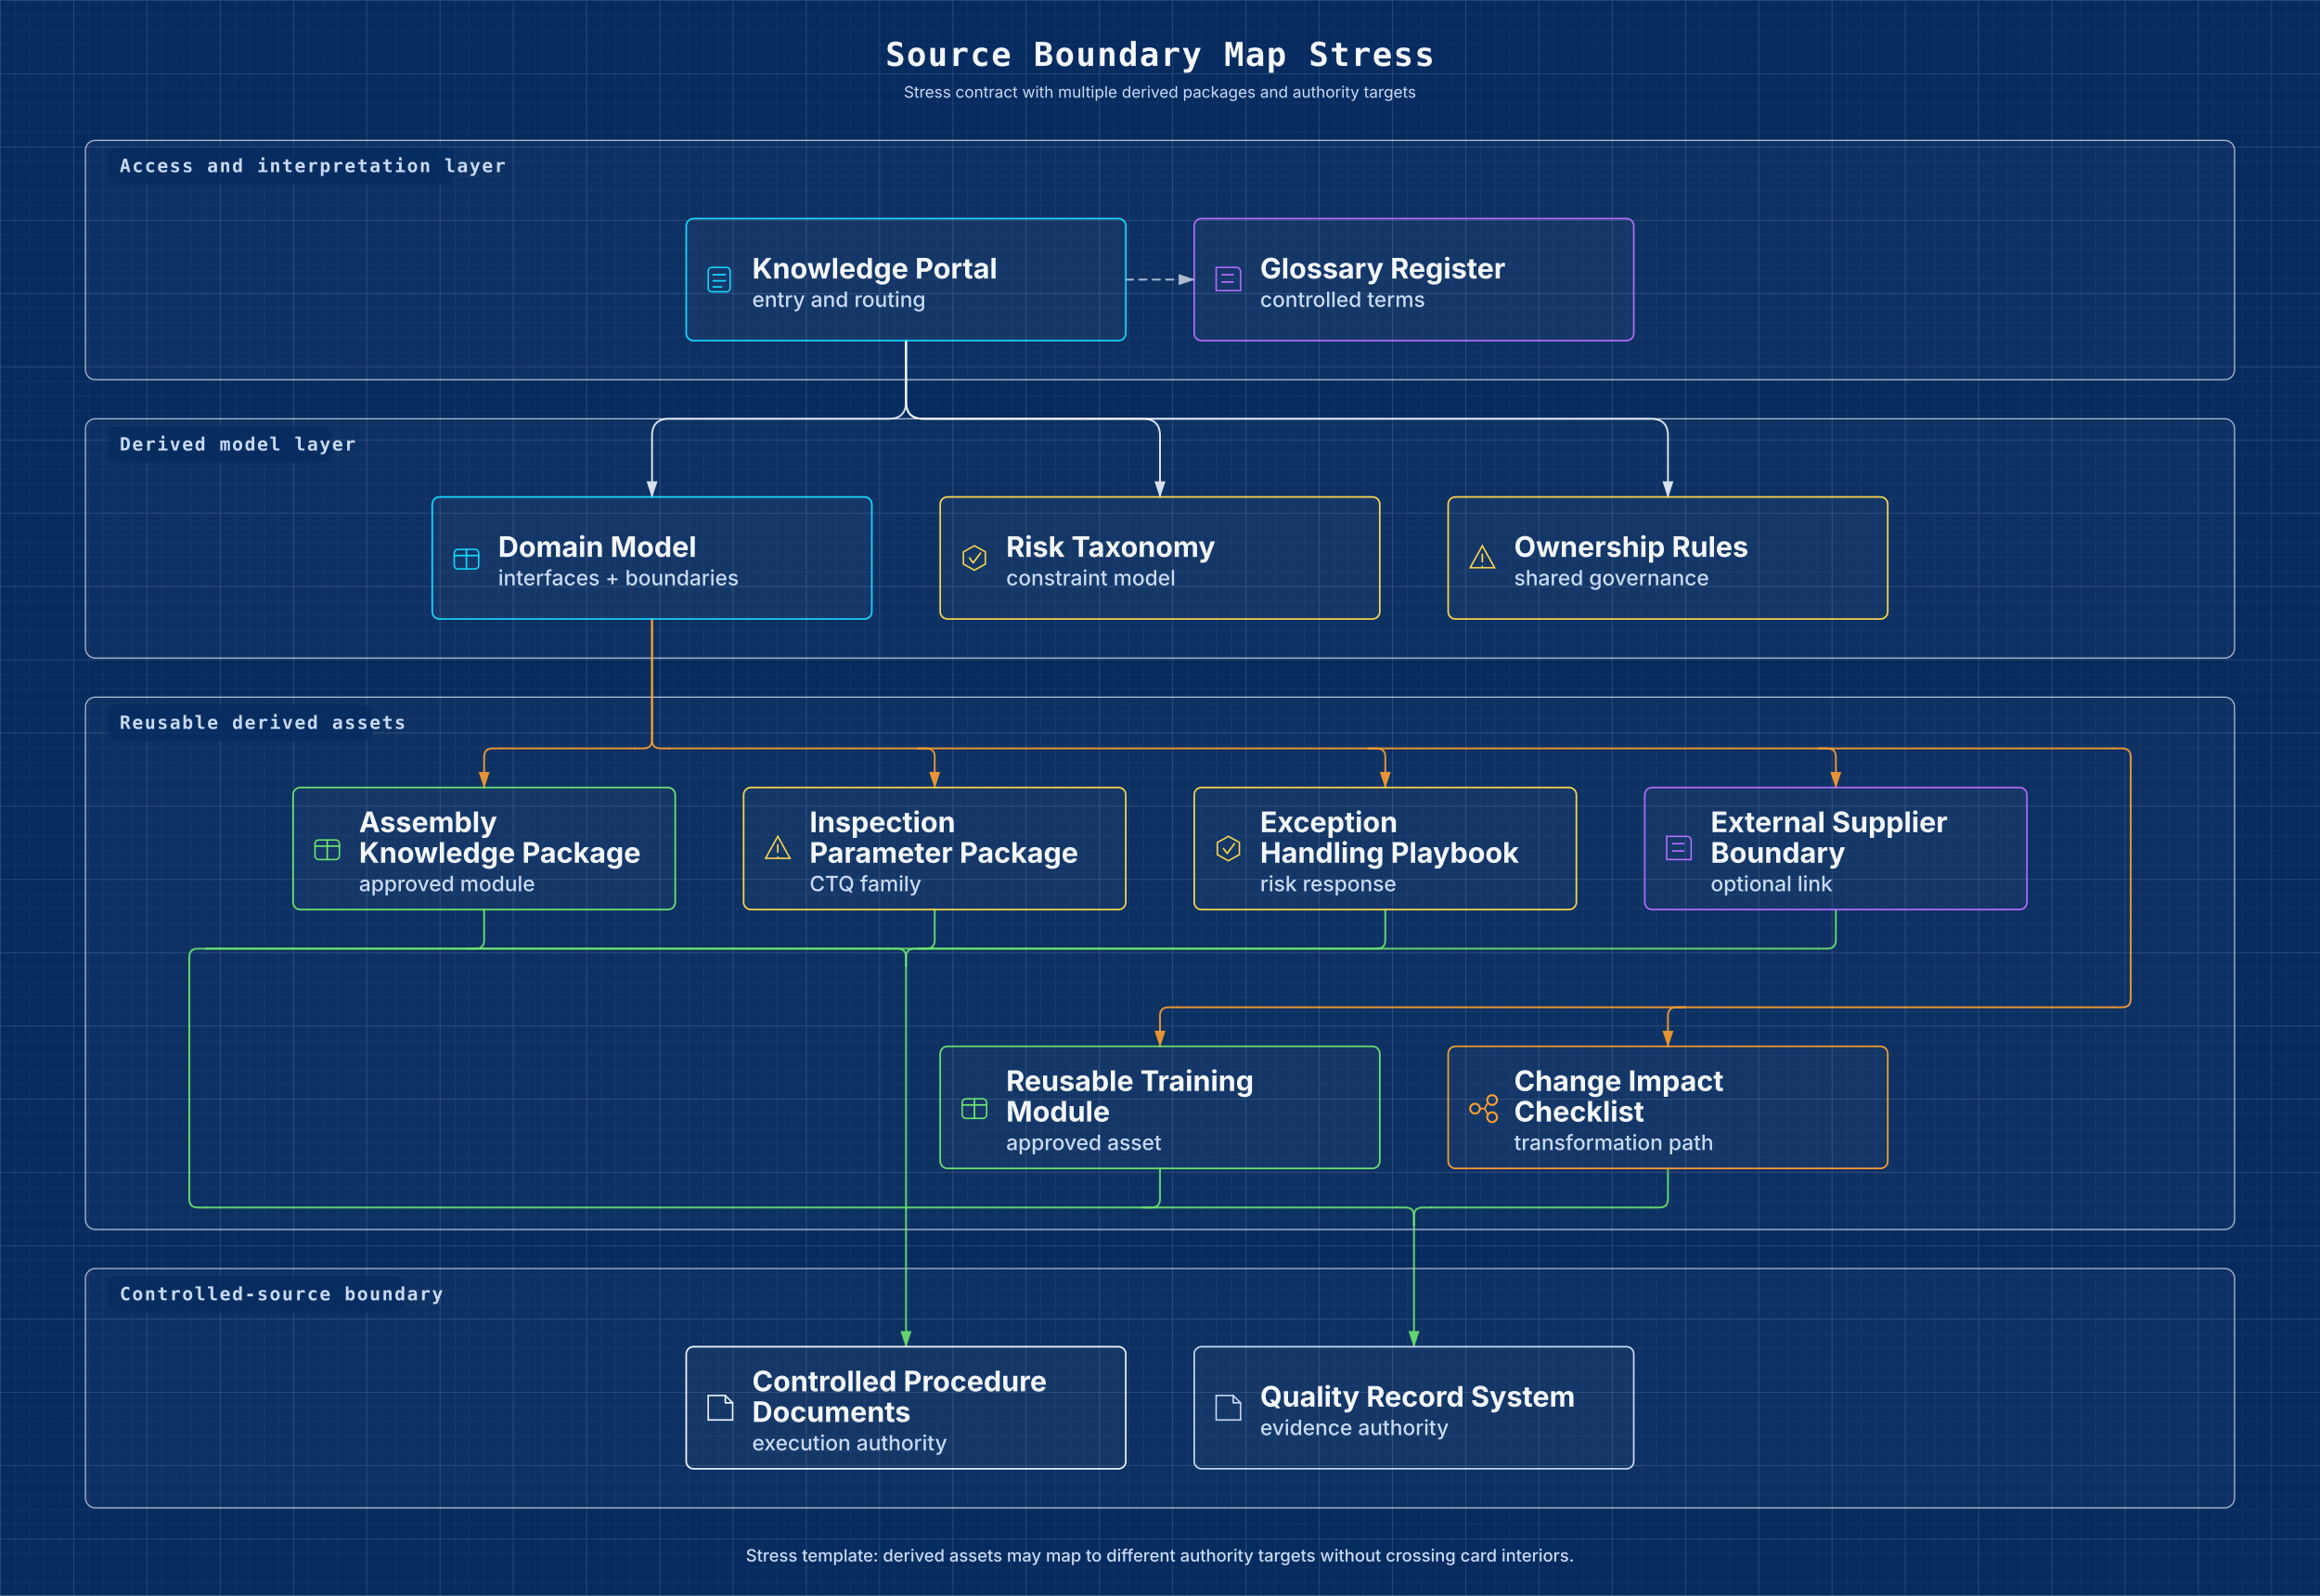
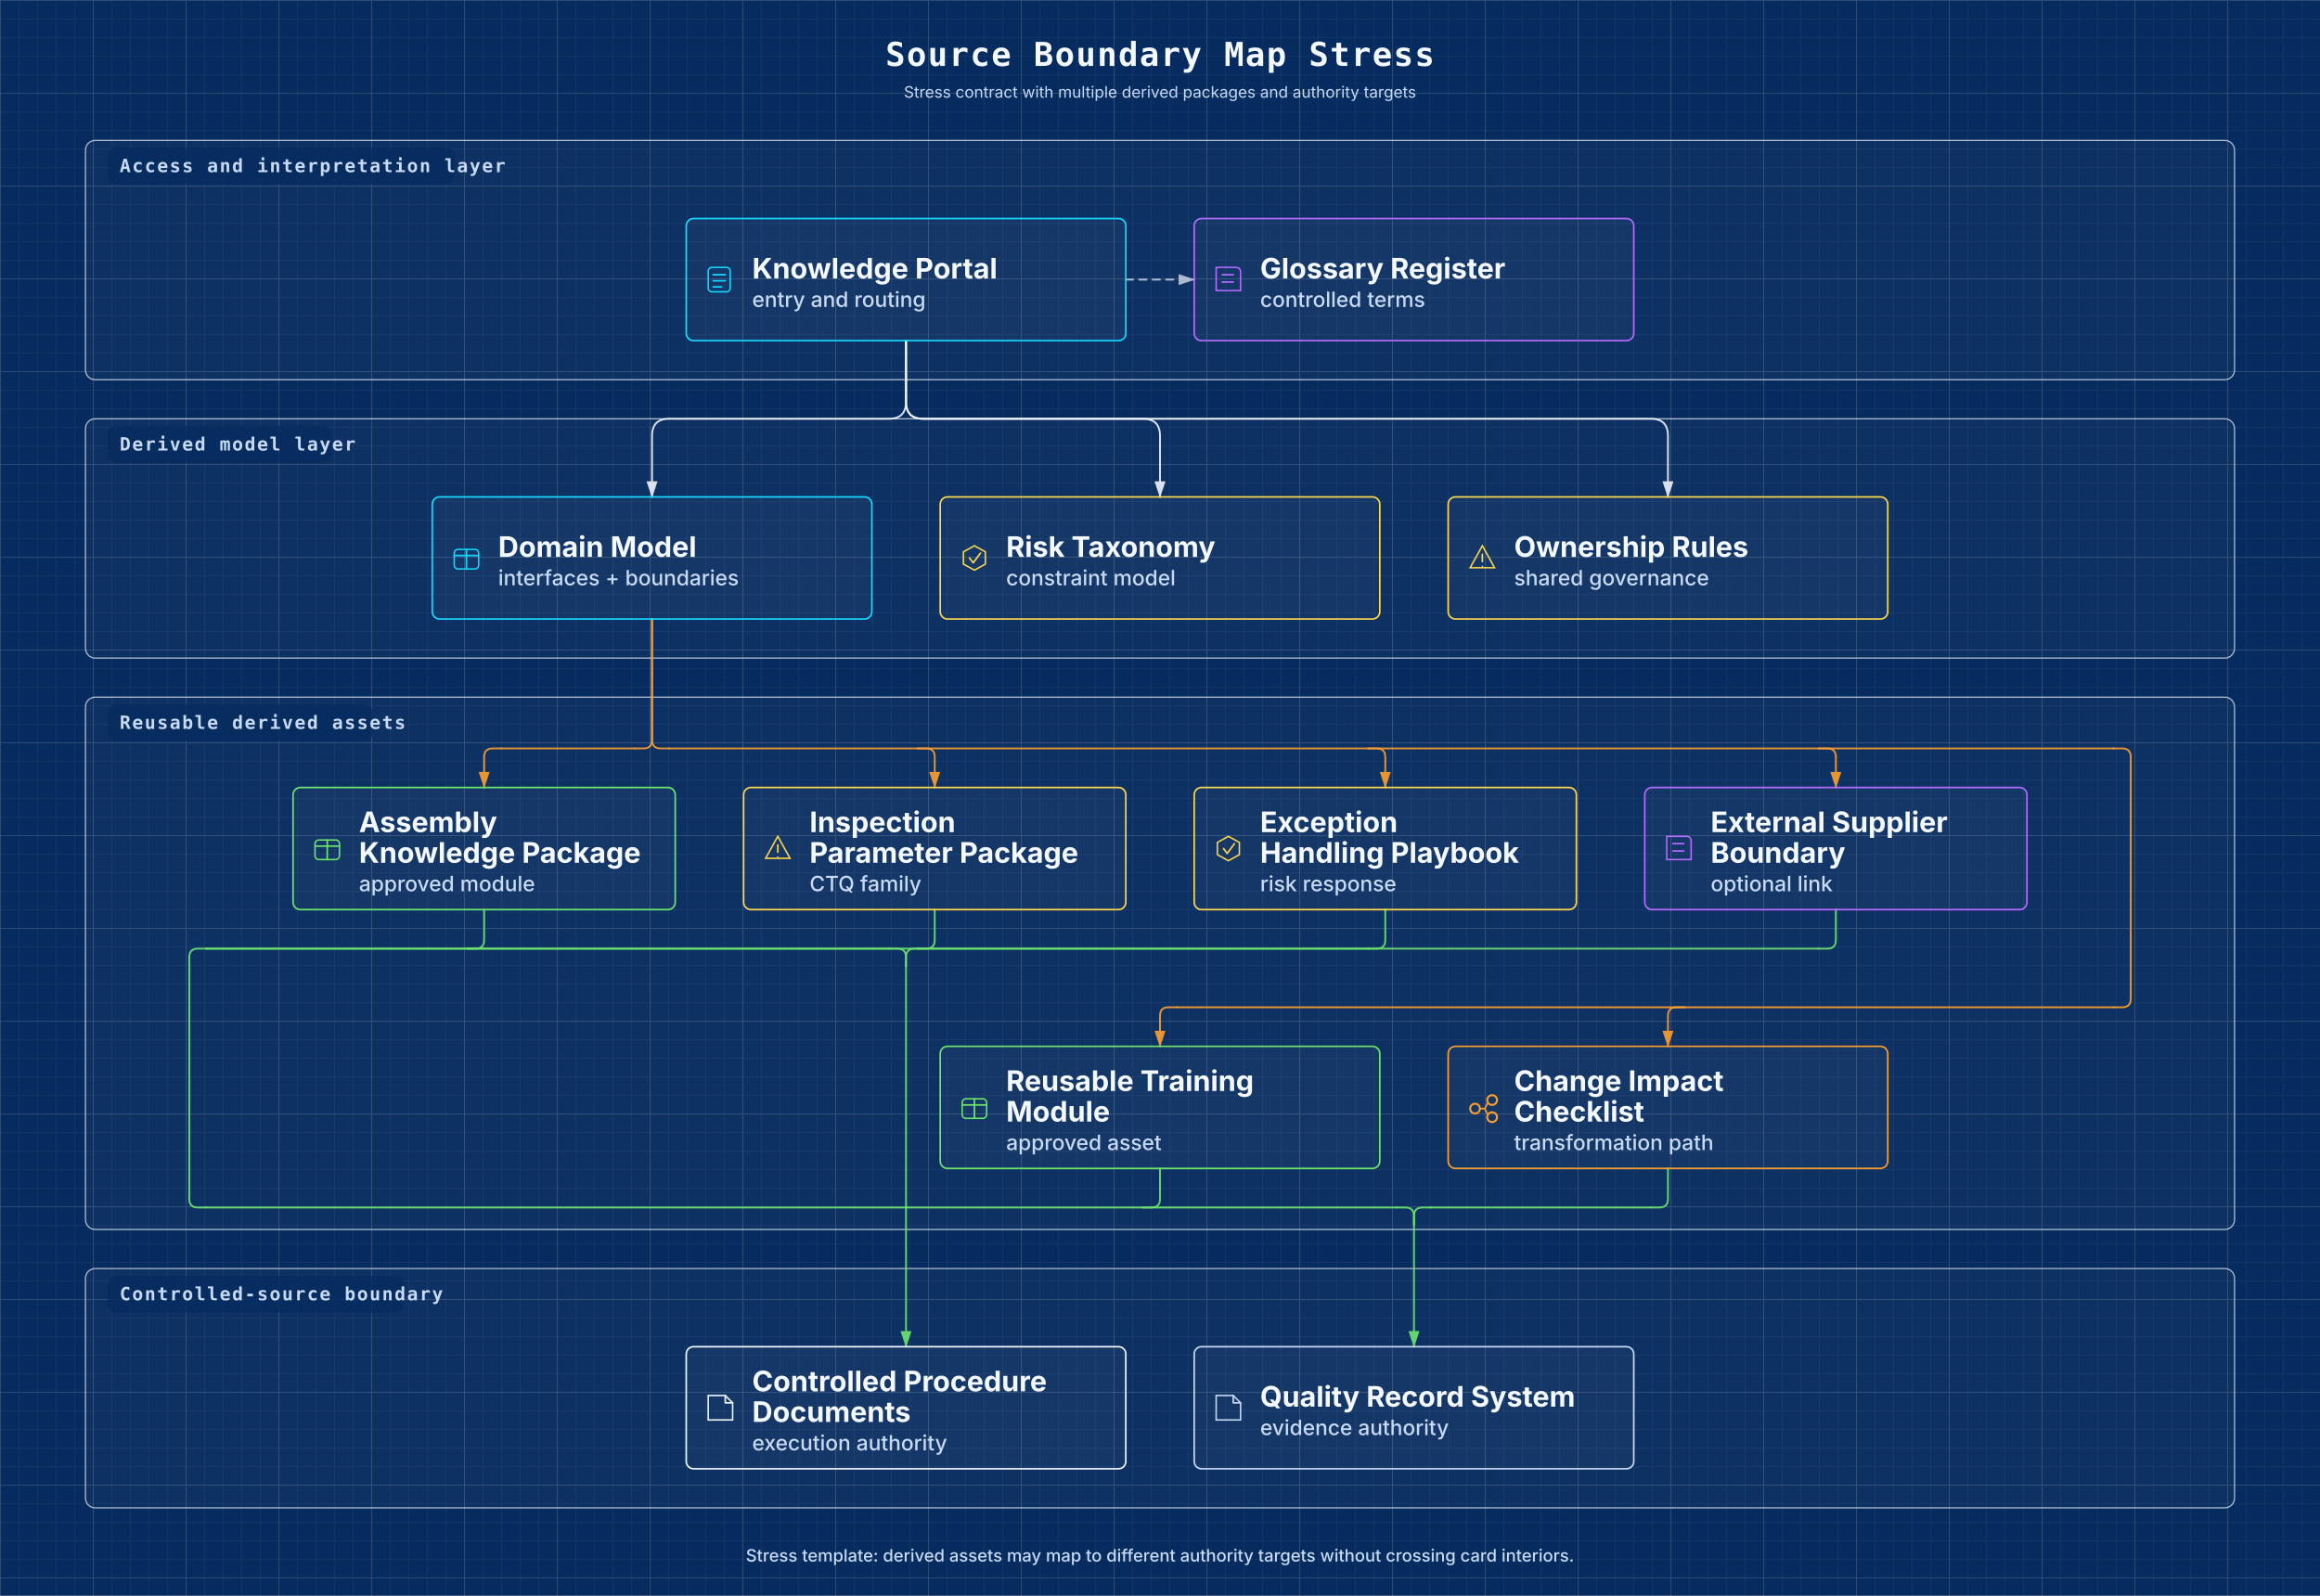
<svg xmlns="http://www.w3.org/2000/svg" width="1900" height="1307" viewBox="0 0 1900 1307" role="img" aria-label="Source Boundary Map Stress" data-style="accent-blueprint" data-diagram-type="source_boundary_map">
  <defs>
-     <pattern id="blueprint-grid-small" width="12" height="12" patternUnits="userSpaceOnUse">
-       <path d="M 12 0 H 0 V 12" fill="none" stroke="#FFFFFF" stroke-opacity="0.08" stroke-width="0.7" />
+     <pattern id="blueprint-grid-small" width="15.2" height="15.2" patternUnits="userSpaceOnUse">
+       <path d="M 15.2 0 H 0 V 15.2" fill="none" stroke="#FFFFFF" stroke-opacity="0.08" stroke-width="0.89" />
    </pattern>
-     <pattern id="blueprint-grid" width="60" height="60" patternUnits="userSpaceOnUse">
-       <rect width="60" height="60" fill="url(#blueprint-grid-small)" />
-       <path d="M 60 0 H 0 V 60" fill="none" stroke="#FFFFFF" stroke-opacity="0.14" stroke-width="1" />
+     <pattern id="blueprint-grid" width="76" height="76" patternUnits="userSpaceOnUse">
+       <rect width="76" height="76" fill="url(#blueprint-grid-small)" />
+       <path d="M 76 0 H 0 V 76" fill="none" stroke="#FFFFFF" stroke-opacity="0.14" stroke-width="1.27" />
    </pattern>
    <marker id="arrow" markerWidth="10" markerHeight="10" refX="8.5" refY="3" orient="auto" markerUnits="strokeWidth">
      <path d="M0,0 L0,6 L9,3 z" fill="context-stroke" />
    </marker>
    <marker id="arrow-fanout" markerWidth="10" markerHeight="10" refX="8.5" refY="3" orient="auto" markerUnits="strokeWidth">
      <path d="M0,0 L0,6 L9,3 z" fill="context-stroke" />
    </marker>
    <marker id="arrow-fanin" markerWidth="10" markerHeight="10" refX="8.5" refY="3" orient="auto" markerUnits="strokeWidth">
      <path d="M0,0 L0,6 L9,3 z" fill="context-stroke" />
    </marker>
    <style>
    [data-style="accent-blueprint"] .title{font:700 27px IBM Plex Mono,JetBrains Mono,Consolas,monospace;fill:#F4F8FF;letter-spacing:.04em;text-transform:uppercase}
    [data-style="accent-blueprint"] .subtitle{font:400 13px IBM Plex Sans,Inter,Roboto Condensed,DIN,Segoe UI,Aptos,Arial,sans-serif;fill:#C9DAF5}
    [data-style="accent-blueprint"] .group-label{font:700 15px IBM Plex Mono,JetBrains Mono,Consolas,monospace;fill:#C9DAF5;letter-spacing:.08em;text-transform:uppercase}
    [data-style="accent-blueprint"] .card-title{font:700 17px IBM Plex Sans,Inter,Roboto Condensed,DIN,Segoe UI,Aptos,Arial,sans-serif;fill:#F4F8FF}
    [data-style="accent-blueprint"] .card-sub{font:500 13px IBM Plex Sans,Inter,Roboto Condensed,DIN,Segoe UI,Aptos,Arial,sans-serif;fill:#C9DAF5}
    [data-style="accent-blueprint"] .edge{fill:none;stroke:#F4F8FF;stroke-width:1.5;stroke-linecap:round;stroke-linejoin:round;opacity:0.88}
    [data-style="accent-blueprint"] .fanout{stroke:#FF9F2E;opacity:0.9}
    [data-style="accent-blueprint"] .fanin{stroke:#6EE66E;opacity:0.9}
    [data-style="accent-blueprint"] .route-shared{marker-end:none}
    [data-style="accent-blueprint"] .edge-dashed{stroke-dasharray:6 5;opacity:0.68}
    [data-style="accent-blueprint"] .note{font:500 14px IBM Plex Sans,Inter,Roboto Condensed,DIN,Segoe UI,Aptos,Arial,sans-serif;fill:#C9DAF5}
    [data-style="accent-blueprint"] .mono{font-family:IBM Plex Mono,JetBrains Mono,Consolas,monospace}
    [data-style="accent-blueprint"] .table-header{font:700 15.5px IBM Plex Mono,JetBrains Mono,Consolas,monospace;fill:#F4F8FF;letter-spacing:.08em;text-transform:uppercase}
    [data-style="accent-blueprint"] .table-cell{font:500 17px IBM Plex Sans,Inter,Roboto Condensed,DIN,Segoe UI,Aptos,Arial,sans-serif;fill:#F4F8FF}
    [data-style="accent-blueprint"] .table-cell-secondary{font:500 17px IBM Plex Sans,Inter,Roboto Condensed,DIN,Segoe UI,Aptos,Arial,sans-serif;fill:#C9DAF5}
    [data-style="accent-blueprint"] .info-panel-title{font:700 15px IBM Plex Mono,JetBrains Mono,Consolas,monospace;fill:#F4F8FF;letter-spacing:.08em;text-transform:uppercase}
    [data-style="accent-blueprint"] .info-panel-item{font:500 14px IBM Plex Sans,Inter,Roboto Condensed,DIN,Segoe UI,Aptos,Arial,sans-serif;fill:#C9DAF5}
    [data-style="accent-blueprint"] .tree-level-label{font:700 15px IBM Plex Mono,JetBrains Mono,Consolas,monospace;fill:#C9DAF5;letter-spacing:.08em;text-transform:uppercase}
    [data-style="accent-blueprint"] .hub-label{font:700 15px IBM Plex Mono,JetBrains Mono,Consolas,monospace;fill:#C9DAF5;letter-spacing:.08em;text-transform:uppercase}
    [data-style="accent-blueprint"] .icon-line{fill:none;stroke-width:1.3;stroke-linecap:round;stroke-linejoin:round}
  </style>
  </defs>
  <rect x="0" y="0" width="1900" height="1307" rx="0" fill="#062B5F" />
  <rect x="0" y="0" width="1900" height="1307" rx="0" fill="url(#blueprint-grid)" opacity="1" />
  <text x="950.0" y="54" text-anchor="middle" class="title">Source Boundary Map Stress</text>
  <text x="950.0" y="80.0" text-anchor="middle" class="subtitle">Stress contract with multiple derived packages and authority targets</text>
  <rect x="70" y="115" width="1760" height="196" class="group-panel" rx="8" fill="#FFFFFF" fill-opacity="0.03" stroke="#F4F8FF" stroke-opacity="0.7" stroke-width="1" />
  <rect x="70" y="343" width="1760" height="196" class="group-panel" rx="8" fill="#FFFFFF" fill-opacity="0.03" stroke="#F4F8FF" stroke-opacity="0.7" stroke-width="1" />
  <rect x="70" y="571" width="1760" height="436" class="group-panel" rx="8" fill="#FFFFFF" fill-opacity="0.03" stroke="#F4F8FF" stroke-opacity="0.7" stroke-width="1" />
  <rect x="70" y="1039" width="1760" height="196" class="group-panel" rx="8" fill="#FFFFFF" fill-opacity="0.03" stroke="#F4F8FF" stroke-opacity="0.7" stroke-width="1" />
  <path d="M 534.0 507.0 L 534.0 606.0 Q 534.0 613.0 527.0 613.0 L 520.0 613.0" class="edge fanout route-shared branch" />
  <path d="M 534.0 507.0 L 534.0 606.0 Q 534.0 613.0 541.0 613.0 L 548.0 613.0" class="edge fanout route-shared branch" />
  <path d="M 1731.0 613.0 L 1738.0 613.0 Q 1745.0 613.0 1745.0 620.0 L 1745.0 818.0 Q 1745.0 825.0 1738.0 825.0 L 1731.0 825.0" class="edge fanout route-shared trunk" />
  <path d="M 410.5 613.0 L 520.0 613.0" class="edge fanout route-shared bus" />
  <path d="M 548.0 613.0 L 1731.0 613.0" class="edge fanout route-shared bus" />
  <path d="M 410.5 613.0 L 403.5 613.0 Q 396.5 613.0 396.5 620.0 L 396.5 645.0" class="edge fanout terminal" marker-end="url(#arrow-fanout)" />
  <path d="M 751.5 613.0 L 758.5 613.0 Q 765.5 613.0 765.5 620.0 L 765.5 645.0" class="edge fanout terminal" marker-end="url(#arrow-fanout)" />
  <path d="M 1120.5 613.0 L 1127.5 613.0 Q 1134.5 613.0 1134.5 620.0 L 1134.5 645.0" class="edge fanout terminal" marker-end="url(#arrow-fanout)" />
  <path d="M 1489.5 613.0 L 1496.5 613.0 Q 1503.5 613.0 1503.5 620.0 L 1503.5 645.0" class="edge fanout terminal" marker-end="url(#arrow-fanout)" />
  <path d="M 964.0 825.0 L 1731.0 825.0" class="edge fanout route-shared bus" />
  <path d="M 964.0 825.0 L 957.0 825.0 Q 950.0 825.0 950.0 832.0 L 950.0 857.0" class="edge fanout terminal" marker-end="url(#arrow-fanout)" />
  <path d="M 1380.0 825.0 L 1373.0 825.0 Q 1366.0 825.0 1366.0 832.0 L 1366.0 857.0" class="edge fanout terminal" marker-end="url(#arrow-fanout)" />
  <path d="M 396.5 745.0 L 396.5 770.0 Q 396.5 777.0 389.5 777.0 L 382.5 777.0" class="edge fanin route-shared branch" />
  <path d="M 765.5 745.0 L 765.5 770.0 Q 765.5 777.0 758.5 777.0 L 751.5 777.0" class="edge fanin route-shared branch" />
  <path d="M 1503.5 745.0 L 1503.5 770.0 Q 1503.5 777.0 1496.5 777.0 L 1489.5 777.0" class="edge fanin route-shared branch" />
  <path d="M 169.0 777.0 L 728.0 777.0" class="edge fanin route-shared bus" />
  <path d="M 756.0 777.0 L 1489.5 777.0" class="edge fanin route-shared bus" />
  <path d="M 728.0 777.0 L 735.0 777.0 Q 742.0 777.0 742.0 784.0 L 742.0 791.0" class="edge fanin route-shared merge" />
  <path d="M 756.0 777.0 L 749.0 777.0 Q 742.0 777.0 742.0 784.0 L 742.0 791.0" class="edge fanin route-shared merge" />
  <path d="M 742.0 791.0 L 742.0 1103.0" class="edge fanin terminal" marker-end="url(#arrow-fanin)" />
  <path d="M 169.0 777.0 L 162.0 777.0 Q 155.0 777.0 155.0 784.0 L 155.0 982.0 Q 155.0 989.0 162.0 989.0 L 169.0 989.0" class="edge fanin route-shared trunk" />
  <path d="M 1134.5 745.0 L 1134.5 770.0 Q 1134.5 777.0 1127.5 777.0 L 1120.5 777.0" class="edge fanin route-shared branch" />
  <path d="M 169.0 777.0 L 1120.5 777.0" class="edge fanin route-shared bus" />
  <path d="M 950.0 957.0 L 950.0 982.0 Q 950.0 989.0 943.0 989.0 L 936.0 989.0" class="edge fanin route-shared branch" />
  <path d="M 1366.0 957.0 L 1366.0 982.0 Q 1366.0 989.0 1359.0 989.0 L 1352.0 989.0" class="edge fanin route-shared branch" />
  <path d="M 169.0 989.0 L 1144.0 989.0" class="edge fanin route-shared bus" />
  <path d="M 1172.0 989.0 L 1352.0 989.0" class="edge fanin route-shared bus" />
  <path d="M 1144.0 989.0 L 1151.0 989.0 Q 1158.0 989.0 1158.0 996.0 L 1158.0 1003.0" class="edge fanin route-shared merge" />
  <path d="M 1172.0 989.0 L 1165.0 989.0 Q 1158.0 989.0 1158.0 996.0 L 1158.0 1003.0" class="edge fanin route-shared merge" />
  <path d="M 1158.0 1003.0 L 1158.0 1103.0" class="edge fanin terminal" marker-end="url(#arrow-fanin)" />
  <path d="M 922.0 229.0 L 978.0 229.0" class="edge edge-dashed" marker-end="url(#arrow)" />
  <path d="M 742.0 279 L 742.0 329.0 Q 742.0 343.0 728.0 343.0 L 548.0 343.0 Q 534.0 343.0 534.0 357.0 L 534.0 407" class="edge" marker-end="url(#arrow)" />
  <path d="M 742.0 279 L 742.0 329.0 Q 742.0 343.0 756.0 343.0 L 936.0 343.0 Q 950.0 343.0 950.0 357.0 L 950.0 407" class="edge" marker-end="url(#arrow)" />
  <path d="M 742.0 279 L 742.0 329.0 Q 742.0 343.0 756.0 343.0 L 1352.0 343.0 Q 1366.0 343.0 1366.0 357.0 L 1366.0 407" class="edge" marker-end="url(#arrow)" />
  <g class="group-label-wrap">
    <rect x="88" y="121" width="284.4" height="30" rx="7" fill="#062B5F" fill-opacity="0.78" />
    <text x="98" y="141" class="group-label">Access and interpretation layer</text>
  </g>
  <g class="group-label-wrap">
    <rect x="88" y="349" width="183.6" height="30" rx="7" fill="#062B5F" fill-opacity="0.78" />
    <text x="98" y="369" class="group-label">Derived model layer</text>
  </g>
  <g class="group-label-wrap">
    <rect x="88" y="577" width="217.2" height="30" rx="7" fill="#062B5F" fill-opacity="0.78" />
    <text x="98" y="597" class="group-label">Reusable derived assets</text>
  </g>
  <g class="group-label-wrap">
    <rect x="88" y="1045" width="242.4" height="30" rx="7" fill="#062B5F" fill-opacity="0.78" />
    <text x="98" y="1065" class="group-label">Controlled-source boundary</text>
  </g>
  <g id="node-portal" class="card node-card">
    <rect x="562.0" y="179" width="360" height="100" rx="6" fill="#FFFFFF" fill-opacity="0.03" stroke="#16D9FF" stroke-width="1.3" />
    <rect x="580.0" y="219.0" width="18" height="20" rx="3" fill="none" stroke="#16D9FF" stroke-width="1.2" />
    <path d="M584.0,225.0 H594.0 M584.0,230.0 H594.0 M584.0,235.0 H591.0" class="icon-line" stroke="#16D9FF" />
    <text x="616.0" y="228.087" text-anchor="start" class="card-title" style="font-size:23.2px">Knowledge Portal</text>
    <text x="616.0" y="251.405" text-anchor="start" class="card-sub" style="font-size:17.3px">entry and routing</text>
  </g>
  <g id="node-glossary" class="card node-card">
    <rect x="978.0" y="179" width="360" height="100" rx="6" fill="#FFFFFF" fill-opacity="0.03" stroke="#B56CFF" stroke-width="1.3" />
    <path d="M996.0,219.0 H1012.0 Q1016.0,219.0 1016.0,223.0 V238.0 H996.0 Z" fill="none" stroke="#B56CFF" stroke-width="1.2" />
    <path d="M1001.0,225.0 H1010.0 M1001.0,231.0 H1010.0" class="icon-line" stroke="#B56CFF" />
    <text x="1032.0" y="228.087" text-anchor="start" class="card-title" style="font-size:23.2px">Glossary Register</text>
    <text x="1032.0" y="251.405" text-anchor="start" class="card-sub" style="font-size:17.3px">controlled terms</text>
  </g>
  <g id="node-domain_model" class="card node-card">
    <rect x="354.0" y="407" width="360" height="100" rx="6" fill="#FFFFFF" fill-opacity="0.03" stroke="#16D9FF" stroke-width="1.3" />
    <rect x="372.0" y="450.0" width="20" height="16" rx="3" fill="none" stroke="#16D9FF" stroke-width="1.2" />
    <path d="M372.0,455.0 H392.0 M382.0,450.0 V466.0" class="icon-line" stroke="#16D9FF" />
    <text x="408.0" y="456.087" text-anchor="start" class="card-title" style="font-size:23.2px">Domain Model</text>
    <text x="408.0" y="479.405" text-anchor="start" class="card-sub" style="font-size:17.3px">interfaces + boundaries</text>
  </g>
  <g id="node-risk_taxonomy" class="card node-card">
    <rect x="770.0" y="407" width="360" height="100" rx="6" fill="#FFFFFF" fill-opacity="0.03" stroke="#FFD84D" stroke-width="1.3" />
    <path d="M798.0,447.0 L807.0,452.0 V462.0 L798.0,467.0 L789.0,462.0 V452.0 Z" fill="none" stroke="#FFD84D" stroke-width="1.2" />
    <path d="M794.0,457.0 L797.0,461.0 L803.0,453.0" class="icon-line" stroke="#FFD84D" />
    <text x="824.0" y="456.087" text-anchor="start" class="card-title" style="font-size:23.2px">Risk Taxonomy</text>
    <text x="824.0" y="479.405" text-anchor="start" class="card-sub" style="font-size:17.3px">constraint model</text>
  </g>
  <g id="node-ownership_rules" class="card node-card">
    <rect x="1186.0" y="407" width="360" height="100" rx="6" fill="#FFFFFF" fill-opacity="0.03" stroke="#FFD84D" stroke-width="1.3" />
    <path d="M1214.0,447.0 L1224.0,465.0 H1204.0 Z" fill="none" stroke="#FFD84D" stroke-width="1.2" />
    <path d="M1214.0,454.0 V460.0 M1214.0,464.0 V464.0" class="icon-line" stroke="#FFD84D" />
    <text x="1240.0" y="456.087" text-anchor="start" class="card-title" style="font-size:23.2px">Ownership Rules</text>
    <text x="1240.0" y="479.405" text-anchor="start" class="card-sub" style="font-size:17.3px">shared governance</text>
  </g>
  <g id="node-asset_a" class="card node-card">
    <rect x="240.0" y="645" width="313.0" height="100" rx="6" fill="#FFFFFF" fill-opacity="0.03" stroke="#6EE66E" stroke-width="1.3" />
    <rect x="258.0" y="688.0" width="20" height="16" rx="3" fill="none" stroke="#6EE66E" stroke-width="1.2" />
    <path d="M258.0,693.0 H278.0 M268.0,688.0 V704.0" class="icon-line" stroke="#6EE66E" />
    <text x="294.0" y="681.549" text-anchor="start" class="card-title" style="font-size:23.2px">Assembly</text>
    <text x="294.0" y="706.626" text-anchor="start" class="card-title" style="font-size:23.2px">Knowledge Package</text>
    <text x="294.0" y="729.943" text-anchor="start" class="card-sub" style="font-size:17.3px">approved module</text>
  </g>
  <g id="node-asset_b" class="card node-card">
    <rect x="609.0" y="645" width="313.0" height="100" rx="6" fill="#FFFFFF" fill-opacity="0.03" stroke="#FFD84D" stroke-width="1.3" />
    <path d="M637.0,685.0 L647.0,703.0 H627.0 Z" fill="none" stroke="#FFD84D" stroke-width="1.2" />
    <path d="M637.0,692.0 V698.0 M637.0,702.0 V702.0" class="icon-line" stroke="#FFD84D" />
    <text x="663.0" y="681.549" text-anchor="start" class="card-title" style="font-size:23.2px">Inspection</text>
    <text x="663.0" y="706.626" text-anchor="start" class="card-title" style="font-size:23.2px">Parameter Package</text>
    <text x="663.0" y="729.943" text-anchor="start" class="card-sub" style="font-size:17.3px">CTQ family</text>
  </g>
  <g id="node-asset_c" class="card node-card">
    <rect x="978.0" y="645" width="313.0" height="100" rx="6" fill="#FFFFFF" fill-opacity="0.03" stroke="#FFD84D" stroke-width="1.3" />
    <path d="M1006.0,685.0 L1015.0,690.0 V700.0 L1006.0,705.0 L997.0,700.0 V690.0 Z" fill="none" stroke="#FFD84D" stroke-width="1.2" />
    <path d="M1002.0,695.0 L1005.0,699.0 L1011.0,691.0" class="icon-line" stroke="#FFD84D" />
    <text x="1032.0" y="681.549" text-anchor="start" class="card-title" style="font-size:23.2px">Exception</text>
    <text x="1032.0" y="706.626" text-anchor="start" class="card-title" style="font-size:23.2px">Handling Playbook</text>
    <text x="1032.0" y="729.943" text-anchor="start" class="card-sub" style="font-size:17.3px">risk response</text>
  </g>
  <g id="node-asset_d" class="card node-card">
    <rect x="1347.0" y="645" width="313.0" height="100" rx="6" fill="#FFFFFF" fill-opacity="0.03" stroke="#B56CFF" stroke-width="1.3" />
    <path d="M1365.0,685.0 H1381.0 Q1385.0,685.0 1385.0,689.0 V704.0 H1365.0 Z" fill="none" stroke="#B56CFF" stroke-width="1.2" />
    <path d="M1370.0,691.0 H1379.0 M1370.0,697.0 H1379.0" class="icon-line" stroke="#B56CFF" />
    <text x="1401.0" y="681.549" text-anchor="start" class="card-title" style="font-size:23.2px">External Supplier</text>
    <text x="1401.0" y="706.626" text-anchor="start" class="card-title" style="font-size:23.2px">Boundary</text>
    <text x="1401.0" y="729.943" text-anchor="start" class="card-sub" style="font-size:17.3px">optional link</text>
  </g>
  <g id="node-asset_e" class="card node-card">
    <rect x="770.0" y="857" width="360" height="100" rx="6" fill="#FFFFFF" fill-opacity="0.03" stroke="#6EE66E" stroke-width="1.3" />
    <rect x="788.0" y="900.0" width="20" height="16" rx="3" fill="none" stroke="#6EE66E" stroke-width="1.2" />
    <path d="M788.0,905.0 H808.0 M798.0,900.0 V916.0" class="icon-line" stroke="#6EE66E" />
    <text x="824.0" y="893.549" text-anchor="start" class="card-title" style="font-size:23.2px">Reusable Training</text>
    <text x="824.0" y="918.626" text-anchor="start" class="card-title" style="font-size:23.2px">Module</text>
    <text x="824.0" y="941.943" text-anchor="start" class="card-sub" style="font-size:17.3px">approved asset</text>
  </g>
  <g id="node-asset_f" class="card node-card">
    <rect x="1186.0" y="857" width="360" height="100" rx="6" fill="#FFFFFF" fill-opacity="0.03" stroke="#FF9F2E" stroke-width="1.3" />
    <circle cx="1208.0" cy="908.0" r="4" fill="none" stroke="#FF9F2E" stroke-width="1.6" />
    <circle cx="1222.0" cy="901.0" r="4" fill="none" stroke="#FF9F2E" stroke-width="1.6" />
    <circle cx="1222.0" cy="915.0" r="4" fill="none" stroke="#FF9F2E" stroke-width="1.6" />
    <path d="M1212.0,908.0 H1216.0 M1218.0,904.0 L1216.0,908.0 L1218.0,912.0" class="icon-line" stroke="#FF9F2E" />
    <text x="1240.0" y="893.549" text-anchor="start" class="card-title" style="font-size:23.2px">Change Impact</text>
    <text x="1240.0" y="918.626" text-anchor="start" class="card-title" style="font-size:23.2px">Checklist</text>
    <text x="1240.0" y="941.943" text-anchor="start" class="card-sub" style="font-size:17.3px">transformation path</text>
  </g>
  <g id="node-controlled_docs" class="card node-card">
    <rect x="562.0" y="1103" width="360" height="100" rx="6" fill="#FFFFFF" fill-opacity="0.03" stroke="#F4F8FF" stroke-width="1.3" />
    <path d="M580.0,1143.0 H594.0 L600.0,1149.0 V1163.0 H580.0 Z" fill="none" stroke="#F4F8FF" stroke-width="1.2" />
    <path d="M594.0,1143.0 V1149.0 H600.0" class="icon-line" stroke="#F4F8FF" />
    <text x="616.0" y="1139.549" text-anchor="start" class="card-title" style="font-size:23.2px">Controlled Procedure</text>
    <text x="616.0" y="1164.626" text-anchor="start" class="card-title" style="font-size:23.2px">Documents</text>
    <text x="616.0" y="1187.943" text-anchor="start" class="card-sub" style="font-size:17.3px">execution authority</text>
  </g>
  <g id="node-record_system" class="card node-card">
    <rect x="978.0" y="1103" width="360" height="100" rx="6" fill="#FFFFFF" fill-opacity="0.03" stroke="#C9DAF5" stroke-width="1.3" />
    <path d="M996.0,1143.0 H1010.0 L1016.0,1149.0 V1163.0 H996.0 Z" fill="none" stroke="#C9DAF5" stroke-width="1.2" />
    <path d="M1010.0,1143.0 V1149.0 H1016.0" class="icon-line" stroke="#C9DAF5" />
    <text x="1032.0" y="1152.087" text-anchor="start" class="card-title" style="font-size:23.2px">Quality Record System</text>
    <text x="1032.0" y="1175.405" text-anchor="start" class="card-sub" style="font-size:17.3px">evidence authority</text>
  </g>
  <text x="950.0" y="1279" text-anchor="middle" class="note">Stress template: derived assets may map to different authority targets without crossing card interiors.</text>
</svg>
